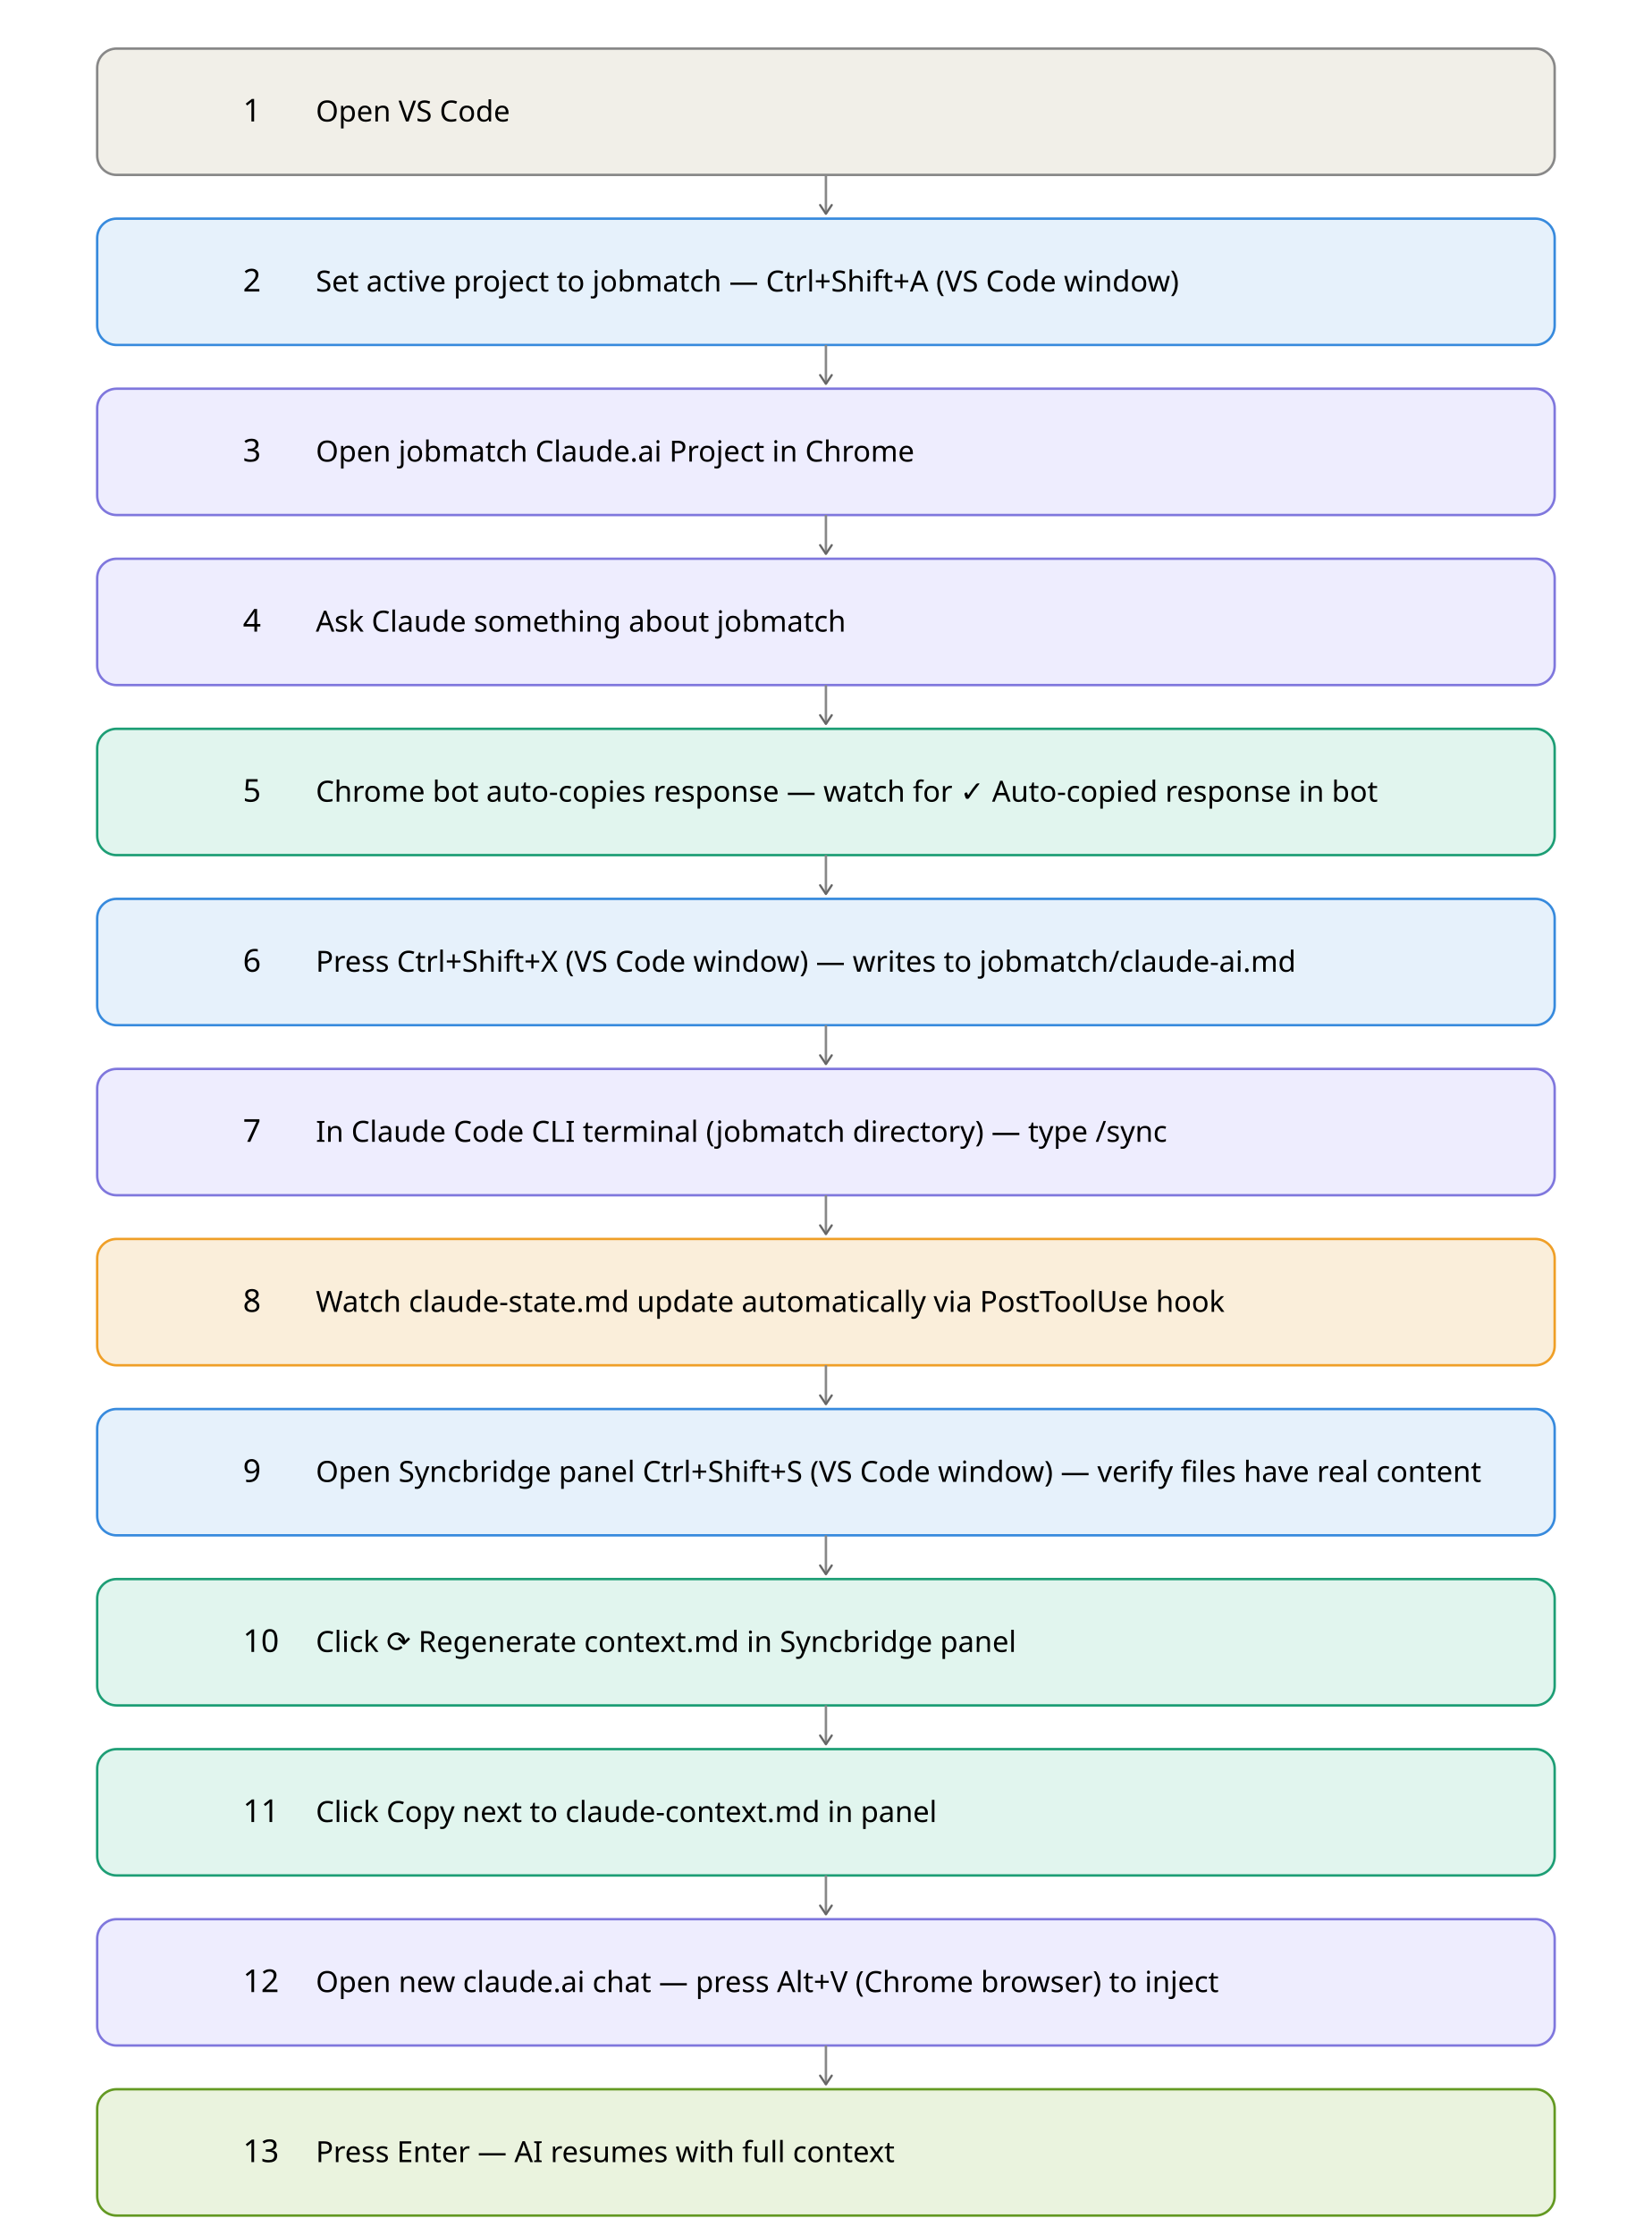
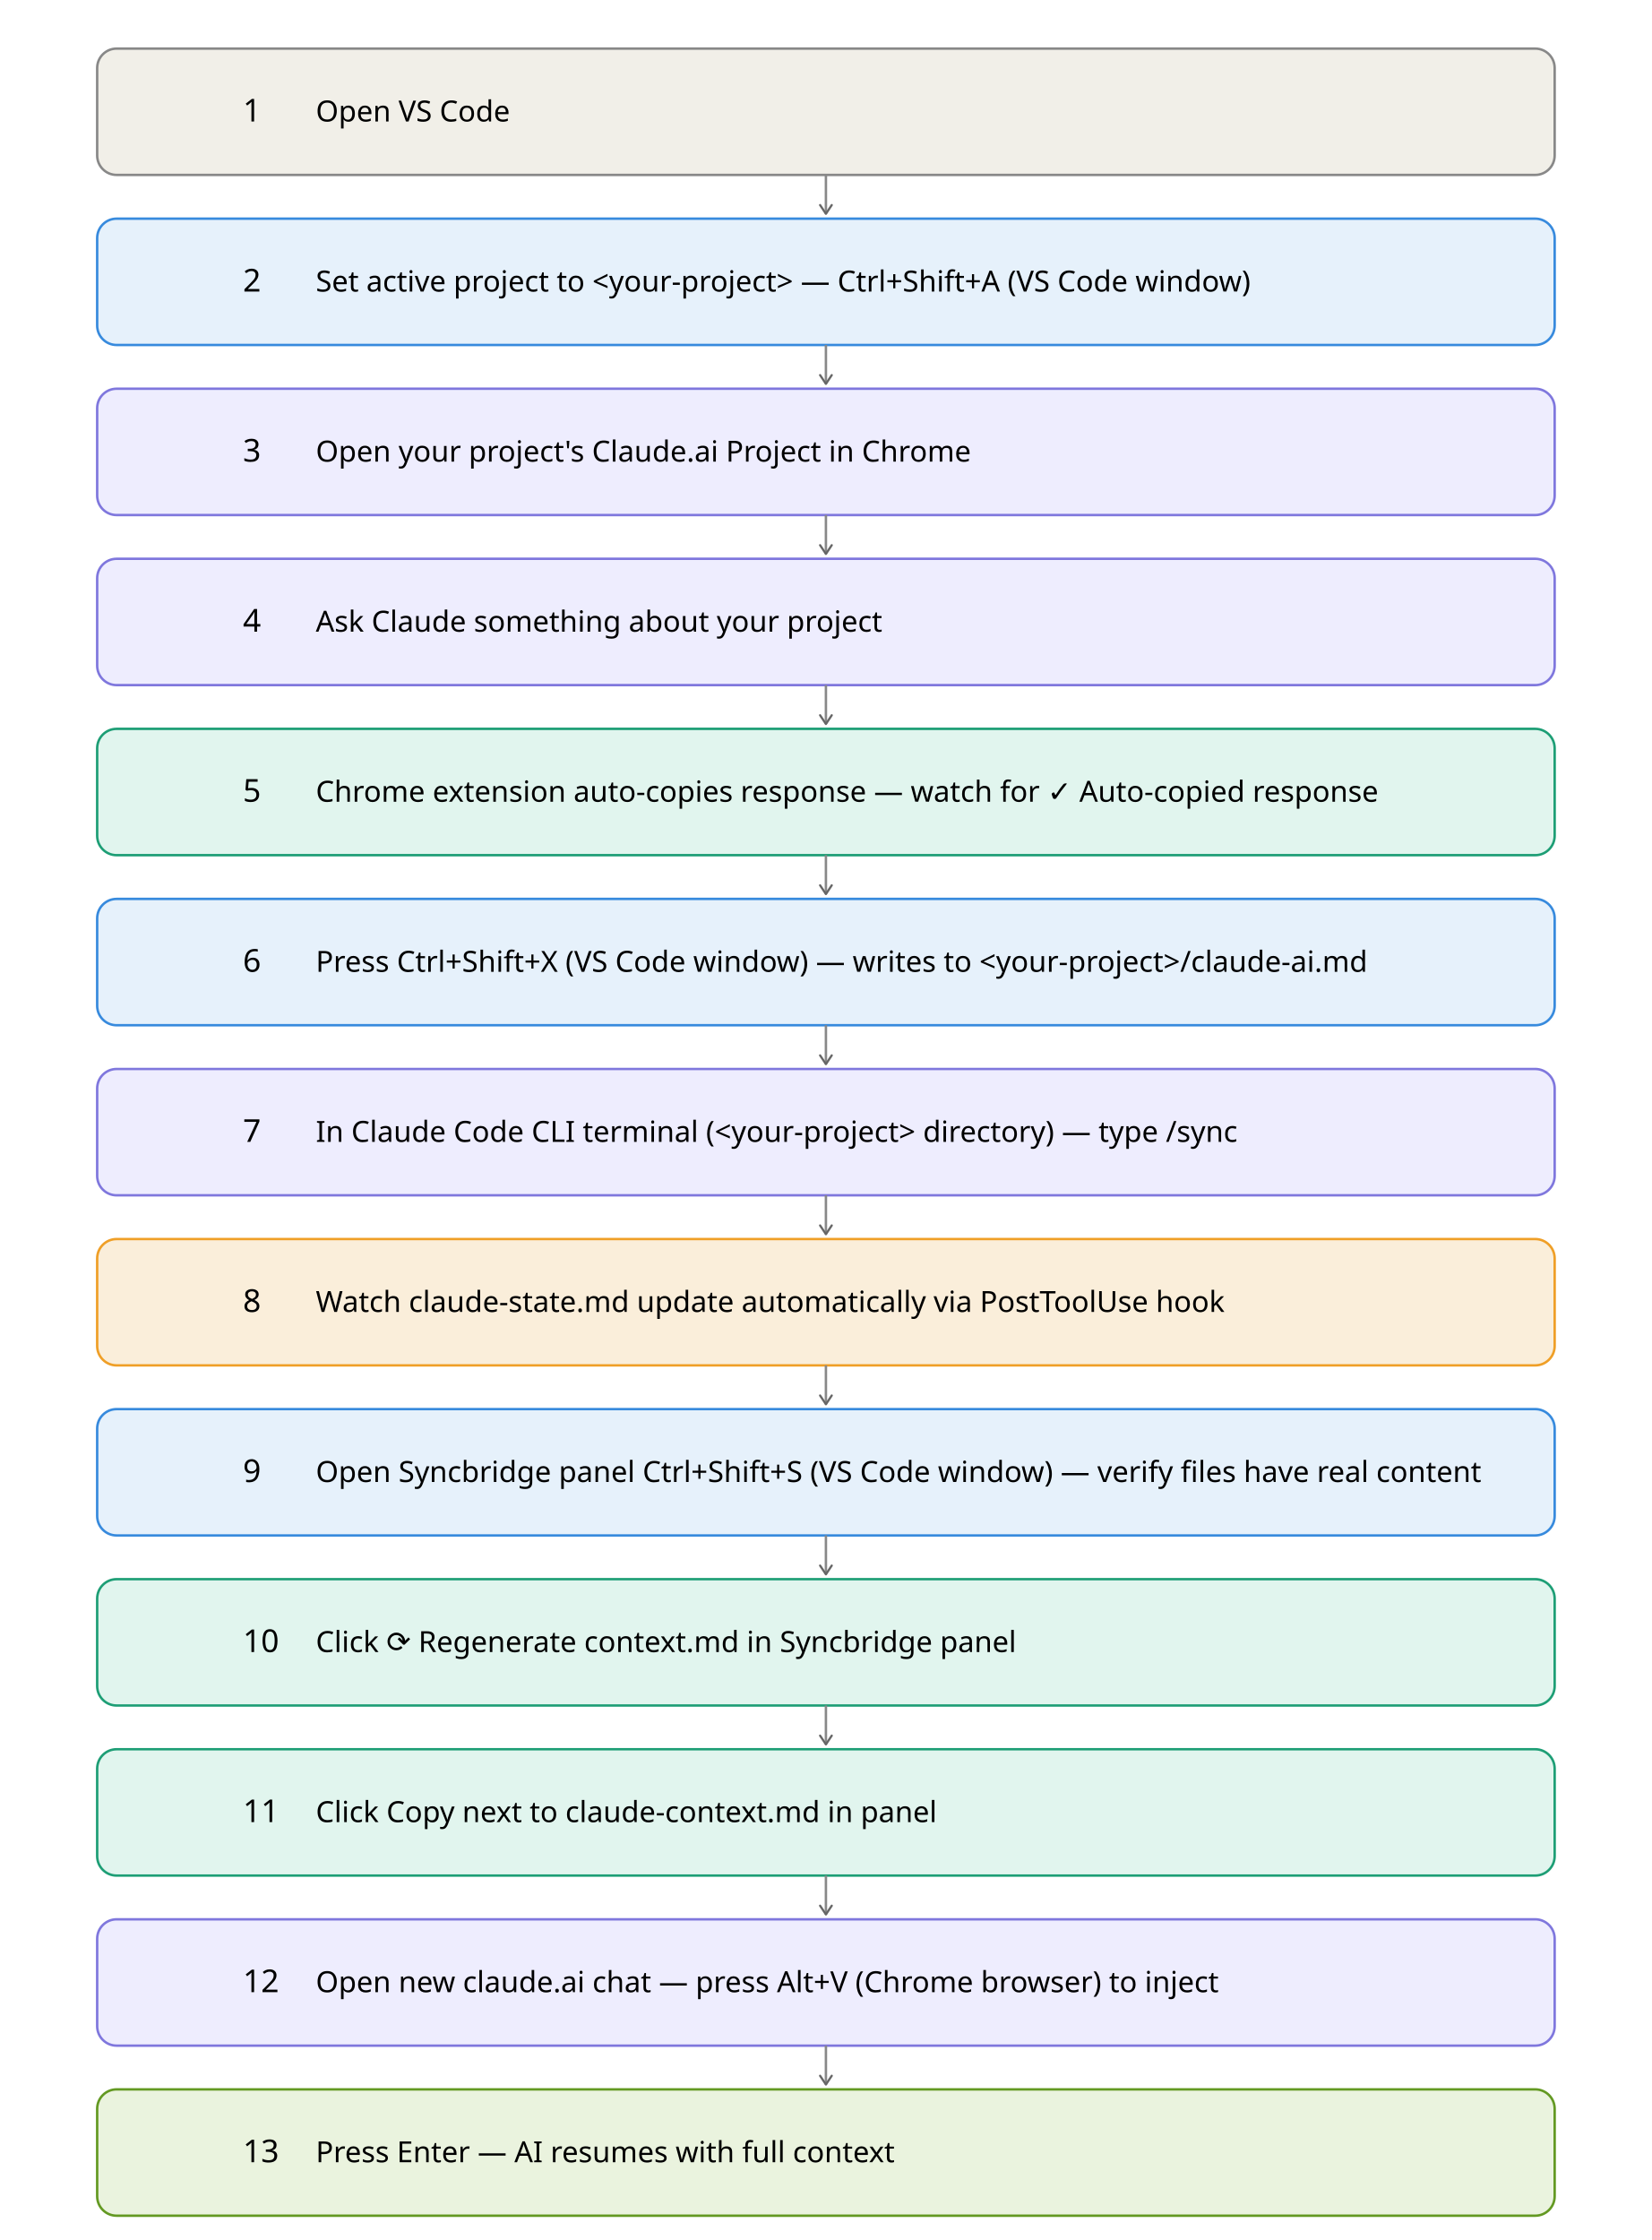
- <svg xmlns="http://www.w3.org/2000/svg" width="100%" viewBox="0 0 680 920" role="img">
+ <svg xmlns="http://www.w3.org/2000/svg" width="100%" viewBox="0 0 680 922" role="img" style="">
  <defs>
    <marker id="arrow" viewBox="0 0 10 10" refX="8" refY="5" markerWidth="6" markerHeight="6" orient="auto-start-reverse">
      <path d="M2 1L8 5L2 9" fill="none" stroke="#666" stroke-width="1.5" stroke-linecap="round" stroke-linejoin="round" />
    </marker>
  </defs>
-   <rect x="40" y="20" width="600" height="52" rx="8" fill="#f1efe8" stroke="#888" />
-   <text x="100" y="50" font-family="sans-serif" font-size="13" font-weight="500">1</text>
-   <text x="130" y="50" font-family="sans-serif" font-size="12">Open VS Code</text>
-   <line x1="340" y1="72" x2="340" y2="88" stroke="#888" stroke-width="1" marker-end="url(#arrow)" />
-   <rect x="40" y="90" width="600" height="52" rx="8" fill="#e6f1fb" stroke="#378add" />
-   <text x="100" y="120" font-family="sans-serif" font-size="13" font-weight="500">2</text>
-   <text x="130" y="120" font-family="sans-serif" font-size="12">Set active project to jobmatch — Ctrl+Shift+A (VS Code window)</text>
-   <line x1="340" y1="142" x2="340" y2="158" stroke="#888" stroke-width="1" marker-end="url(#arrow)" />
-   <rect x="40" y="160" width="600" height="52" rx="8" fill="#eeedfe" stroke="#7f77dd" />
-   <text x="100" y="190" font-family="sans-serif" font-size="13" font-weight="500">3</text>
-   <text x="130" y="190" font-family="sans-serif" font-size="12">Open jobmatch Claude.ai Project in Chrome</text>
-   <line x1="340" y1="212" x2="340" y2="228" stroke="#888" stroke-width="1" marker-end="url(#arrow)" />
-   <rect x="40" y="230" width="600" height="52" rx="8" fill="#eeedfe" stroke="#7f77dd" />
-   <text x="100" y="260" font-family="sans-serif" font-size="13" font-weight="500">4</text>
-   <text x="130" y="260" font-family="sans-serif" font-size="12">Ask Claude something about jobmatch</text>
-   <line x1="340" y1="282" x2="340" y2="298" stroke="#888" stroke-width="1" marker-end="url(#arrow)" />
-   <rect x="40" y="300" width="600" height="52" rx="8" fill="#e1f5ee" stroke="#1d9e75" />
-   <text x="100" y="330" font-family="sans-serif" font-size="13" font-weight="500">5</text>
-   <text x="130" y="330" font-family="sans-serif" font-size="12">Chrome bot auto-copies response — watch for ✓ Auto-copied response in bot</text>
-   <line x1="340" y1="352" x2="340" y2="368" stroke="#888" stroke-width="1" marker-end="url(#arrow)" />
-   <rect x="40" y="370" width="600" height="52" rx="8" fill="#e6f1fb" stroke="#378add" />
-   <text x="100" y="400" font-family="sans-serif" font-size="13" font-weight="500">6</text>
-   <text x="130" y="400" font-family="sans-serif" font-size="12">Press Ctrl+Shift+X (VS Code window) — writes to jobmatch/claude-ai.md</text>
-   <line x1="340" y1="422" x2="340" y2="438" stroke="#888" stroke-width="1" marker-end="url(#arrow)" />
-   <rect x="40" y="440" width="600" height="52" rx="8" fill="#eeedfe" stroke="#7f77dd" />
-   <text x="100" y="470" font-family="sans-serif" font-size="13" font-weight="500">7</text>
-   <text x="130" y="470" font-family="sans-serif" font-size="12">In Claude Code CLI terminal (jobmatch directory) — type /sync</text>
-   <line x1="340" y1="492" x2="340" y2="508" stroke="#888" stroke-width="1" marker-end="url(#arrow)" />
-   <rect x="40" y="510" width="600" height="52" rx="8" fill="#faeeda" stroke="#ef9f27" />
-   <text x="100" y="540" font-family="sans-serif" font-size="13" font-weight="500">8</text>
-   <text x="130" y="540" font-family="sans-serif" font-size="12">Watch claude-state.md update automatically via PostToolUse hook</text>
-   <line x1="340" y1="562" x2="340" y2="578" stroke="#888" stroke-width="1" marker-end="url(#arrow)" />
-   <rect x="40" y="580" width="600" height="52" rx="8" fill="#e6f1fb" stroke="#378add" />
-   <text x="100" y="610" font-family="sans-serif" font-size="13" font-weight="500">9</text>
-   <text x="130" y="610" font-family="sans-serif" font-size="12">Open Syncbridge panel Ctrl+Shift+S (VS Code window) — verify files have real content</text>
-   <line x1="340" y1="632" x2="340" y2="648" stroke="#888" stroke-width="1" marker-end="url(#arrow)" />
-   <rect x="40" y="650" width="600" height="52" rx="8" fill="#e1f5ee" stroke="#1d9e75" />
-   <text x="100" y="680" font-family="sans-serif" font-size="13" font-weight="500">10</text>
-   <text x="130" y="680" font-family="sans-serif" font-size="12">Click ⟳ Regenerate context.md in Syncbridge panel</text>
-   <line x1="340" y1="702" x2="340" y2="718" stroke="#888" stroke-width="1" marker-end="url(#arrow)" />
-   <rect x="40" y="720" width="600" height="52" rx="8" fill="#e1f5ee" stroke="#1d9e75" />
-   <text x="100" y="750" font-family="sans-serif" font-size="13" font-weight="500">11</text>
-   <text x="130" y="750" font-family="sans-serif" font-size="12">Click Copy next to claude-context.md in panel</text>
-   <line x1="340" y1="772" x2="340" y2="788" stroke="#888" stroke-width="1" marker-end="url(#arrow)" />
-   <rect x="40" y="790" width="600" height="52" rx="8" fill="#eeedfe" stroke="#7f77dd" />
-   <text x="100" y="820" font-family="sans-serif" font-size="13" font-weight="500">12</text>
-   <text x="130" y="820" font-family="sans-serif" font-size="12">Open new claude.ai chat — press Alt+V (Chrome browser) to inject</text>
-   <line x1="340" y1="842" x2="340" y2="858" stroke="#888" stroke-width="1" marker-end="url(#arrow)" />
-   <rect x="40" y="860" width="600" height="52" rx="8" fill="#eaf3de" stroke="#639922" />
-   <text x="100" y="890" font-family="sans-serif" font-size="13" font-weight="500">13</text>
-   <text x="130" y="890" font-family="sans-serif" font-size="12">Press Enter — AI resumes with full context</text>
+   <rect x="40" y="20" width="600" height="52" rx="8" fill="#f1efe8" stroke="#888" style="fill:rgb(241, 239, 232);stroke:rgb(136, 136, 136);color:rgb(0, 0, 0);stroke-width:1px;stroke-linecap:butt;stroke-linejoin:miter;opacity:1;font-family:&quot;Anthropic Sans&quot;, -apple-system, BlinkMacSystemFont, &quot;Segoe UI&quot;, sans-serif;font-size:16px;font-weight:400;text-anchor:start;dominant-baseline:auto" />
+   <text x="100" y="50" font-family="sans-serif" font-size="13" font-weight="500" style="fill:rgb(0, 0, 0);stroke:none;color:rgb(0, 0, 0);stroke-width:1px;stroke-linecap:butt;stroke-linejoin:miter;opacity:1;font-family:sans-serif;font-size:13px;font-weight:500;text-anchor:start;dominant-baseline:auto">1</text>
+   <text x="130" y="50" font-family="sans-serif" font-size="12" style="fill:rgb(0, 0, 0);stroke:none;color:rgb(0, 0, 0);stroke-width:1px;stroke-linecap:butt;stroke-linejoin:miter;opacity:1;font-family:sans-serif;font-size:12px;font-weight:400;text-anchor:start;dominant-baseline:auto">Open VS Code</text>
+   <line x1="340" y1="72" x2="340" y2="88" stroke="#888" stroke-width="1" marker-end="url(#arrow)" style="fill:rgb(0, 0, 0);stroke:rgb(136, 136, 136);color:rgb(0, 0, 0);stroke-width:1px;stroke-linecap:butt;stroke-linejoin:miter;opacity:1;font-family:&quot;Anthropic Sans&quot;, -apple-system, BlinkMacSystemFont, &quot;Segoe UI&quot;, sans-serif;font-size:16px;font-weight:400;text-anchor:start;dominant-baseline:auto" />
+   <rect x="40" y="90" width="600" height="52" rx="8" fill="#e6f1fb" stroke="#378add" style="fill:rgb(230, 241, 251);stroke:rgb(55, 138, 221);color:rgb(0, 0, 0);stroke-width:1px;stroke-linecap:butt;stroke-linejoin:miter;opacity:1;font-family:&quot;Anthropic Sans&quot;, -apple-system, BlinkMacSystemFont, &quot;Segoe UI&quot;, sans-serif;font-size:16px;font-weight:400;text-anchor:start;dominant-baseline:auto" />
+   <text x="100" y="120" font-family="sans-serif" font-size="13" font-weight="500" style="fill:rgb(0, 0, 0);stroke:none;color:rgb(0, 0, 0);stroke-width:1px;stroke-linecap:butt;stroke-linejoin:miter;opacity:1;font-family:sans-serif;font-size:13px;font-weight:500;text-anchor:start;dominant-baseline:auto">2</text>
+   <text x="130" y="120" font-family="sans-serif" font-size="12" style="fill:rgb(0, 0, 0);stroke:none;color:rgb(0, 0, 0);stroke-width:1px;stroke-linecap:butt;stroke-linejoin:miter;opacity:1;font-family:sans-serif;font-size:12px;font-weight:400;text-anchor:start;dominant-baseline:auto">Set active project to &lt;your-project&gt; — Ctrl+Shift+A (VS Code window)</text>
+   <line x1="340" y1="142" x2="340" y2="158" stroke="#888" stroke-width="1" marker-end="url(#arrow)" style="fill:rgb(0, 0, 0);stroke:rgb(136, 136, 136);color:rgb(0, 0, 0);stroke-width:1px;stroke-linecap:butt;stroke-linejoin:miter;opacity:1;font-family:&quot;Anthropic Sans&quot;, -apple-system, BlinkMacSystemFont, &quot;Segoe UI&quot;, sans-serif;font-size:16px;font-weight:400;text-anchor:start;dominant-baseline:auto" />
+   <rect x="40" y="160" width="600" height="52" rx="8" fill="#eeedfe" stroke="#7f77dd" style="fill:rgb(238, 237, 254);stroke:rgb(127, 119, 221);color:rgb(0, 0, 0);stroke-width:1px;stroke-linecap:butt;stroke-linejoin:miter;opacity:1;font-family:&quot;Anthropic Sans&quot;, -apple-system, BlinkMacSystemFont, &quot;Segoe UI&quot;, sans-serif;font-size:16px;font-weight:400;text-anchor:start;dominant-baseline:auto" />
+   <text x="100" y="190" font-family="sans-serif" font-size="13" font-weight="500" style="fill:rgb(0, 0, 0);stroke:none;color:rgb(0, 0, 0);stroke-width:1px;stroke-linecap:butt;stroke-linejoin:miter;opacity:1;font-family:sans-serif;font-size:13px;font-weight:500;text-anchor:start;dominant-baseline:auto">3</text>
+   <text x="130" y="190" font-family="sans-serif" font-size="12" style="fill:rgb(0, 0, 0);stroke:none;color:rgb(0, 0, 0);stroke-width:1px;stroke-linecap:butt;stroke-linejoin:miter;opacity:1;font-family:sans-serif;font-size:12px;font-weight:400;text-anchor:start;dominant-baseline:auto">Open your project's Claude.ai Project in Chrome</text>
+   <line x1="340" y1="212" x2="340" y2="228" stroke="#888" stroke-width="1" marker-end="url(#arrow)" style="fill:rgb(0, 0, 0);stroke:rgb(136, 136, 136);color:rgb(0, 0, 0);stroke-width:1px;stroke-linecap:butt;stroke-linejoin:miter;opacity:1;font-family:&quot;Anthropic Sans&quot;, -apple-system, BlinkMacSystemFont, &quot;Segoe UI&quot;, sans-serif;font-size:16px;font-weight:400;text-anchor:start;dominant-baseline:auto" />
+   <rect x="40" y="230" width="600" height="52" rx="8" fill="#eeedfe" stroke="#7f77dd" style="fill:rgb(238, 237, 254);stroke:rgb(127, 119, 221);color:rgb(0, 0, 0);stroke-width:1px;stroke-linecap:butt;stroke-linejoin:miter;opacity:1;font-family:&quot;Anthropic Sans&quot;, -apple-system, BlinkMacSystemFont, &quot;Segoe UI&quot;, sans-serif;font-size:16px;font-weight:400;text-anchor:start;dominant-baseline:auto" />
+   <text x="100" y="260" font-family="sans-serif" font-size="13" font-weight="500" style="fill:rgb(0, 0, 0);stroke:none;color:rgb(0, 0, 0);stroke-width:1px;stroke-linecap:butt;stroke-linejoin:miter;opacity:1;font-family:sans-serif;font-size:13px;font-weight:500;text-anchor:start;dominant-baseline:auto">4</text>
+   <text x="130" y="260" font-family="sans-serif" font-size="12" style="fill:rgb(0, 0, 0);stroke:none;color:rgb(0, 0, 0);stroke-width:1px;stroke-linecap:butt;stroke-linejoin:miter;opacity:1;font-family:sans-serif;font-size:12px;font-weight:400;text-anchor:start;dominant-baseline:auto">Ask Claude something about your project</text>
+   <line x1="340" y1="282" x2="340" y2="298" stroke="#888" stroke-width="1" marker-end="url(#arrow)" style="fill:rgb(0, 0, 0);stroke:rgb(136, 136, 136);color:rgb(0, 0, 0);stroke-width:1px;stroke-linecap:butt;stroke-linejoin:miter;opacity:1;font-family:&quot;Anthropic Sans&quot;, -apple-system, BlinkMacSystemFont, &quot;Segoe UI&quot;, sans-serif;font-size:16px;font-weight:400;text-anchor:start;dominant-baseline:auto" />
+   <rect x="40" y="300" width="600" height="52" rx="8" fill="#e1f5ee" stroke="#1d9e75" style="fill:rgb(225, 245, 238);stroke:rgb(29, 158, 117);color:rgb(0, 0, 0);stroke-width:1px;stroke-linecap:butt;stroke-linejoin:miter;opacity:1;font-family:&quot;Anthropic Sans&quot;, -apple-system, BlinkMacSystemFont, &quot;Segoe UI&quot;, sans-serif;font-size:16px;font-weight:400;text-anchor:start;dominant-baseline:auto" />
+   <text x="100" y="330" font-family="sans-serif" font-size="13" font-weight="500" style="fill:rgb(0, 0, 0);stroke:none;color:rgb(0, 0, 0);stroke-width:1px;stroke-linecap:butt;stroke-linejoin:miter;opacity:1;font-family:sans-serif;font-size:13px;font-weight:500;text-anchor:start;dominant-baseline:auto">5</text>
+   <text x="130" y="330" font-family="sans-serif" font-size="12" style="fill:rgb(0, 0, 0);stroke:none;color:rgb(0, 0, 0);stroke-width:1px;stroke-linecap:butt;stroke-linejoin:miter;opacity:1;font-family:sans-serif;font-size:12px;font-weight:400;text-anchor:start;dominant-baseline:auto">Chrome extension auto-copies response — watch for ✓ Auto-copied response</text>
+   <line x1="340" y1="352" x2="340" y2="368" stroke="#888" stroke-width="1" marker-end="url(#arrow)" style="fill:rgb(0, 0, 0);stroke:rgb(136, 136, 136);color:rgb(0, 0, 0);stroke-width:1px;stroke-linecap:butt;stroke-linejoin:miter;opacity:1;font-family:&quot;Anthropic Sans&quot;, -apple-system, BlinkMacSystemFont, &quot;Segoe UI&quot;, sans-serif;font-size:16px;font-weight:400;text-anchor:start;dominant-baseline:auto" />
+   <rect x="40" y="370" width="600" height="52" rx="8" fill="#e6f1fb" stroke="#378add" style="fill:rgb(230, 241, 251);stroke:rgb(55, 138, 221);color:rgb(0, 0, 0);stroke-width:1px;stroke-linecap:butt;stroke-linejoin:miter;opacity:1;font-family:&quot;Anthropic Sans&quot;, -apple-system, BlinkMacSystemFont, &quot;Segoe UI&quot;, sans-serif;font-size:16px;font-weight:400;text-anchor:start;dominant-baseline:auto" />
+   <text x="100" y="400" font-family="sans-serif" font-size="13" font-weight="500" style="fill:rgb(0, 0, 0);stroke:none;color:rgb(0, 0, 0);stroke-width:1px;stroke-linecap:butt;stroke-linejoin:miter;opacity:1;font-family:sans-serif;font-size:13px;font-weight:500;text-anchor:start;dominant-baseline:auto">6</text>
+   <text x="130" y="400" font-family="sans-serif" font-size="12" style="fill:rgb(0, 0, 0);stroke:none;color:rgb(0, 0, 0);stroke-width:1px;stroke-linecap:butt;stroke-linejoin:miter;opacity:1;font-family:sans-serif;font-size:12px;font-weight:400;text-anchor:start;dominant-baseline:auto">Press Ctrl+Shift+X (VS Code window) — writes to &lt;your-project&gt;/claude-ai.md</text>
+   <line x1="340" y1="422" x2="340" y2="438" stroke="#888" stroke-width="1" marker-end="url(#arrow)" style="fill:rgb(0, 0, 0);stroke:rgb(136, 136, 136);color:rgb(0, 0, 0);stroke-width:1px;stroke-linecap:butt;stroke-linejoin:miter;opacity:1;font-family:&quot;Anthropic Sans&quot;, -apple-system, BlinkMacSystemFont, &quot;Segoe UI&quot;, sans-serif;font-size:16px;font-weight:400;text-anchor:start;dominant-baseline:auto" />
+   <rect x="40" y="440" width="600" height="52" rx="8" fill="#eeedfe" stroke="#7f77dd" style="fill:rgb(238, 237, 254);stroke:rgb(127, 119, 221);color:rgb(0, 0, 0);stroke-width:1px;stroke-linecap:butt;stroke-linejoin:miter;opacity:1;font-family:&quot;Anthropic Sans&quot;, -apple-system, BlinkMacSystemFont, &quot;Segoe UI&quot;, sans-serif;font-size:16px;font-weight:400;text-anchor:start;dominant-baseline:auto" />
+   <text x="100" y="470" font-family="sans-serif" font-size="13" font-weight="500" style="fill:rgb(0, 0, 0);stroke:none;color:rgb(0, 0, 0);stroke-width:1px;stroke-linecap:butt;stroke-linejoin:miter;opacity:1;font-family:sans-serif;font-size:13px;font-weight:500;text-anchor:start;dominant-baseline:auto">7</text>
+   <text x="130" y="470" font-family="sans-serif" font-size="12" style="fill:rgb(0, 0, 0);stroke:none;color:rgb(0, 0, 0);stroke-width:1px;stroke-linecap:butt;stroke-linejoin:miter;opacity:1;font-family:sans-serif;font-size:12px;font-weight:400;text-anchor:start;dominant-baseline:auto">In Claude Code CLI terminal (&lt;your-project&gt; directory) — type /sync</text>
+   <line x1="340" y1="492" x2="340" y2="508" stroke="#888" stroke-width="1" marker-end="url(#arrow)" style="fill:rgb(0, 0, 0);stroke:rgb(136, 136, 136);color:rgb(0, 0, 0);stroke-width:1px;stroke-linecap:butt;stroke-linejoin:miter;opacity:1;font-family:&quot;Anthropic Sans&quot;, -apple-system, BlinkMacSystemFont, &quot;Segoe UI&quot;, sans-serif;font-size:16px;font-weight:400;text-anchor:start;dominant-baseline:auto" />
+   <rect x="40" y="510" width="600" height="52" rx="8" fill="#faeeda" stroke="#ef9f27" style="fill:rgb(250, 238, 218);stroke:rgb(239, 159, 39);color:rgb(0, 0, 0);stroke-width:1px;stroke-linecap:butt;stroke-linejoin:miter;opacity:1;font-family:&quot;Anthropic Sans&quot;, -apple-system, BlinkMacSystemFont, &quot;Segoe UI&quot;, sans-serif;font-size:16px;font-weight:400;text-anchor:start;dominant-baseline:auto" />
+   <text x="100" y="540" font-family="sans-serif" font-size="13" font-weight="500" style="fill:rgb(0, 0, 0);stroke:none;color:rgb(0, 0, 0);stroke-width:1px;stroke-linecap:butt;stroke-linejoin:miter;opacity:1;font-family:sans-serif;font-size:13px;font-weight:500;text-anchor:start;dominant-baseline:auto">8</text>
+   <text x="130" y="540" font-family="sans-serif" font-size="12" style="fill:rgb(0, 0, 0);stroke:none;color:rgb(0, 0, 0);stroke-width:1px;stroke-linecap:butt;stroke-linejoin:miter;opacity:1;font-family:sans-serif;font-size:12px;font-weight:400;text-anchor:start;dominant-baseline:auto">Watch claude-state.md update automatically via PostToolUse hook</text>
+   <line x1="340" y1="562" x2="340" y2="578" stroke="#888" stroke-width="1" marker-end="url(#arrow)" style="fill:rgb(0, 0, 0);stroke:rgb(136, 136, 136);color:rgb(0, 0, 0);stroke-width:1px;stroke-linecap:butt;stroke-linejoin:miter;opacity:1;font-family:&quot;Anthropic Sans&quot;, -apple-system, BlinkMacSystemFont, &quot;Segoe UI&quot;, sans-serif;font-size:16px;font-weight:400;text-anchor:start;dominant-baseline:auto" />
+   <rect x="40" y="580" width="600" height="52" rx="8" fill="#e6f1fb" stroke="#378add" style="fill:rgb(230, 241, 251);stroke:rgb(55, 138, 221);color:rgb(0, 0, 0);stroke-width:1px;stroke-linecap:butt;stroke-linejoin:miter;opacity:1;font-family:&quot;Anthropic Sans&quot;, -apple-system, BlinkMacSystemFont, &quot;Segoe UI&quot;, sans-serif;font-size:16px;font-weight:400;text-anchor:start;dominant-baseline:auto" />
+   <text x="100" y="610" font-family="sans-serif" font-size="13" font-weight="500" style="fill:rgb(0, 0, 0);stroke:none;color:rgb(0, 0, 0);stroke-width:1px;stroke-linecap:butt;stroke-linejoin:miter;opacity:1;font-family:sans-serif;font-size:13px;font-weight:500;text-anchor:start;dominant-baseline:auto">9</text>
+   <text x="130" y="610" font-family="sans-serif" font-size="12" style="fill:rgb(0, 0, 0);stroke:none;color:rgb(0, 0, 0);stroke-width:1px;stroke-linecap:butt;stroke-linejoin:miter;opacity:1;font-family:sans-serif;font-size:12px;font-weight:400;text-anchor:start;dominant-baseline:auto">Open Syncbridge panel Ctrl+Shift+S (VS Code window) — verify files have real content</text>
+   <line x1="340" y1="632" x2="340" y2="648" stroke="#888" stroke-width="1" marker-end="url(#arrow)" style="fill:rgb(0, 0, 0);stroke:rgb(136, 136, 136);color:rgb(0, 0, 0);stroke-width:1px;stroke-linecap:butt;stroke-linejoin:miter;opacity:1;font-family:&quot;Anthropic Sans&quot;, -apple-system, BlinkMacSystemFont, &quot;Segoe UI&quot;, sans-serif;font-size:16px;font-weight:400;text-anchor:start;dominant-baseline:auto" />
+   <rect x="40" y="650" width="600" height="52" rx="8" fill="#e1f5ee" stroke="#1d9e75" style="fill:rgb(225, 245, 238);stroke:rgb(29, 158, 117);color:rgb(0, 0, 0);stroke-width:1px;stroke-linecap:butt;stroke-linejoin:miter;opacity:1;font-family:&quot;Anthropic Sans&quot;, -apple-system, BlinkMacSystemFont, &quot;Segoe UI&quot;, sans-serif;font-size:16px;font-weight:400;text-anchor:start;dominant-baseline:auto" />
+   <text x="100" y="680" font-family="sans-serif" font-size="13" font-weight="500" style="fill:rgb(0, 0, 0);stroke:none;color:rgb(0, 0, 0);stroke-width:1px;stroke-linecap:butt;stroke-linejoin:miter;opacity:1;font-family:sans-serif;font-size:13px;font-weight:500;text-anchor:start;dominant-baseline:auto">10</text>
+   <text x="130" y="680" font-family="sans-serif" font-size="12" style="fill:rgb(0, 0, 0);stroke:none;color:rgb(0, 0, 0);stroke-width:1px;stroke-linecap:butt;stroke-linejoin:miter;opacity:1;font-family:sans-serif;font-size:12px;font-weight:400;text-anchor:start;dominant-baseline:auto">Click ⟳ Regenerate context.md in Syncbridge panel</text>
+   <line x1="340" y1="702" x2="340" y2="718" stroke="#888" stroke-width="1" marker-end="url(#arrow)" style="fill:rgb(0, 0, 0);stroke:rgb(136, 136, 136);color:rgb(0, 0, 0);stroke-width:1px;stroke-linecap:butt;stroke-linejoin:miter;opacity:1;font-family:&quot;Anthropic Sans&quot;, -apple-system, BlinkMacSystemFont, &quot;Segoe UI&quot;, sans-serif;font-size:16px;font-weight:400;text-anchor:start;dominant-baseline:auto" />
+   <rect x="40" y="720" width="600" height="52" rx="8" fill="#e1f5ee" stroke="#1d9e75" style="fill:rgb(225, 245, 238);stroke:rgb(29, 158, 117);color:rgb(0, 0, 0);stroke-width:1px;stroke-linecap:butt;stroke-linejoin:miter;opacity:1;font-family:&quot;Anthropic Sans&quot;, -apple-system, BlinkMacSystemFont, &quot;Segoe UI&quot;, sans-serif;font-size:16px;font-weight:400;text-anchor:start;dominant-baseline:auto" />
+   <text x="100" y="750" font-family="sans-serif" font-size="13" font-weight="500" style="fill:rgb(0, 0, 0);stroke:none;color:rgb(0, 0, 0);stroke-width:1px;stroke-linecap:butt;stroke-linejoin:miter;opacity:1;font-family:sans-serif;font-size:13px;font-weight:500;text-anchor:start;dominant-baseline:auto">11</text>
+   <text x="130" y="750" font-family="sans-serif" font-size="12" style="fill:rgb(0, 0, 0);stroke:none;color:rgb(0, 0, 0);stroke-width:1px;stroke-linecap:butt;stroke-linejoin:miter;opacity:1;font-family:sans-serif;font-size:12px;font-weight:400;text-anchor:start;dominant-baseline:auto">Click Copy next to claude-context.md in panel</text>
+   <line x1="340" y1="772" x2="340" y2="788" stroke="#888" stroke-width="1" marker-end="url(#arrow)" style="fill:rgb(0, 0, 0);stroke:rgb(136, 136, 136);color:rgb(0, 0, 0);stroke-width:1px;stroke-linecap:butt;stroke-linejoin:miter;opacity:1;font-family:&quot;Anthropic Sans&quot;, -apple-system, BlinkMacSystemFont, &quot;Segoe UI&quot;, sans-serif;font-size:16px;font-weight:400;text-anchor:start;dominant-baseline:auto" />
+   <rect x="40" y="790" width="600" height="52" rx="8" fill="#eeedfe" stroke="#7f77dd" style="fill:rgb(238, 237, 254);stroke:rgb(127, 119, 221);color:rgb(0, 0, 0);stroke-width:1px;stroke-linecap:butt;stroke-linejoin:miter;opacity:1;font-family:&quot;Anthropic Sans&quot;, -apple-system, BlinkMacSystemFont, &quot;Segoe UI&quot;, sans-serif;font-size:16px;font-weight:400;text-anchor:start;dominant-baseline:auto" />
+   <text x="100" y="820" font-family="sans-serif" font-size="13" font-weight="500" style="fill:rgb(0, 0, 0);stroke:none;color:rgb(0, 0, 0);stroke-width:1px;stroke-linecap:butt;stroke-linejoin:miter;opacity:1;font-family:sans-serif;font-size:13px;font-weight:500;text-anchor:start;dominant-baseline:auto">12</text>
+   <text x="130" y="820" font-family="sans-serif" font-size="12" style="fill:rgb(0, 0, 0);stroke:none;color:rgb(0, 0, 0);stroke-width:1px;stroke-linecap:butt;stroke-linejoin:miter;opacity:1;font-family:sans-serif;font-size:12px;font-weight:400;text-anchor:start;dominant-baseline:auto">Open new claude.ai chat — press Alt+V (Chrome browser) to inject</text>
+   <line x1="340" y1="842" x2="340" y2="858" stroke="#888" stroke-width="1" marker-end="url(#arrow)" style="fill:rgb(0, 0, 0);stroke:rgb(136, 136, 136);color:rgb(0, 0, 0);stroke-width:1px;stroke-linecap:butt;stroke-linejoin:miter;opacity:1;font-family:&quot;Anthropic Sans&quot;, -apple-system, BlinkMacSystemFont, &quot;Segoe UI&quot;, sans-serif;font-size:16px;font-weight:400;text-anchor:start;dominant-baseline:auto" />
+   <rect x="40" y="860" width="600" height="52" rx="8" fill="#eaf3de" stroke="#639922" style="fill:rgb(234, 243, 222);stroke:rgb(99, 153, 34);color:rgb(0, 0, 0);stroke-width:1px;stroke-linecap:butt;stroke-linejoin:miter;opacity:1;font-family:&quot;Anthropic Sans&quot;, -apple-system, BlinkMacSystemFont, &quot;Segoe UI&quot;, sans-serif;font-size:16px;font-weight:400;text-anchor:start;dominant-baseline:auto" />
+   <text x="100" y="890" font-family="sans-serif" font-size="13" font-weight="500" style="fill:rgb(0, 0, 0);stroke:none;color:rgb(0, 0, 0);stroke-width:1px;stroke-linecap:butt;stroke-linejoin:miter;opacity:1;font-family:sans-serif;font-size:13px;font-weight:500;text-anchor:start;dominant-baseline:auto">13</text>
+   <text x="130" y="890" font-family="sans-serif" font-size="12" style="fill:rgb(0, 0, 0);stroke:none;color:rgb(0, 0, 0);stroke-width:1px;stroke-linecap:butt;stroke-linejoin:miter;opacity:1;font-family:sans-serif;font-size:12px;font-weight:400;text-anchor:start;dominant-baseline:auto">Press Enter — AI resumes with full context</text>
</svg>
